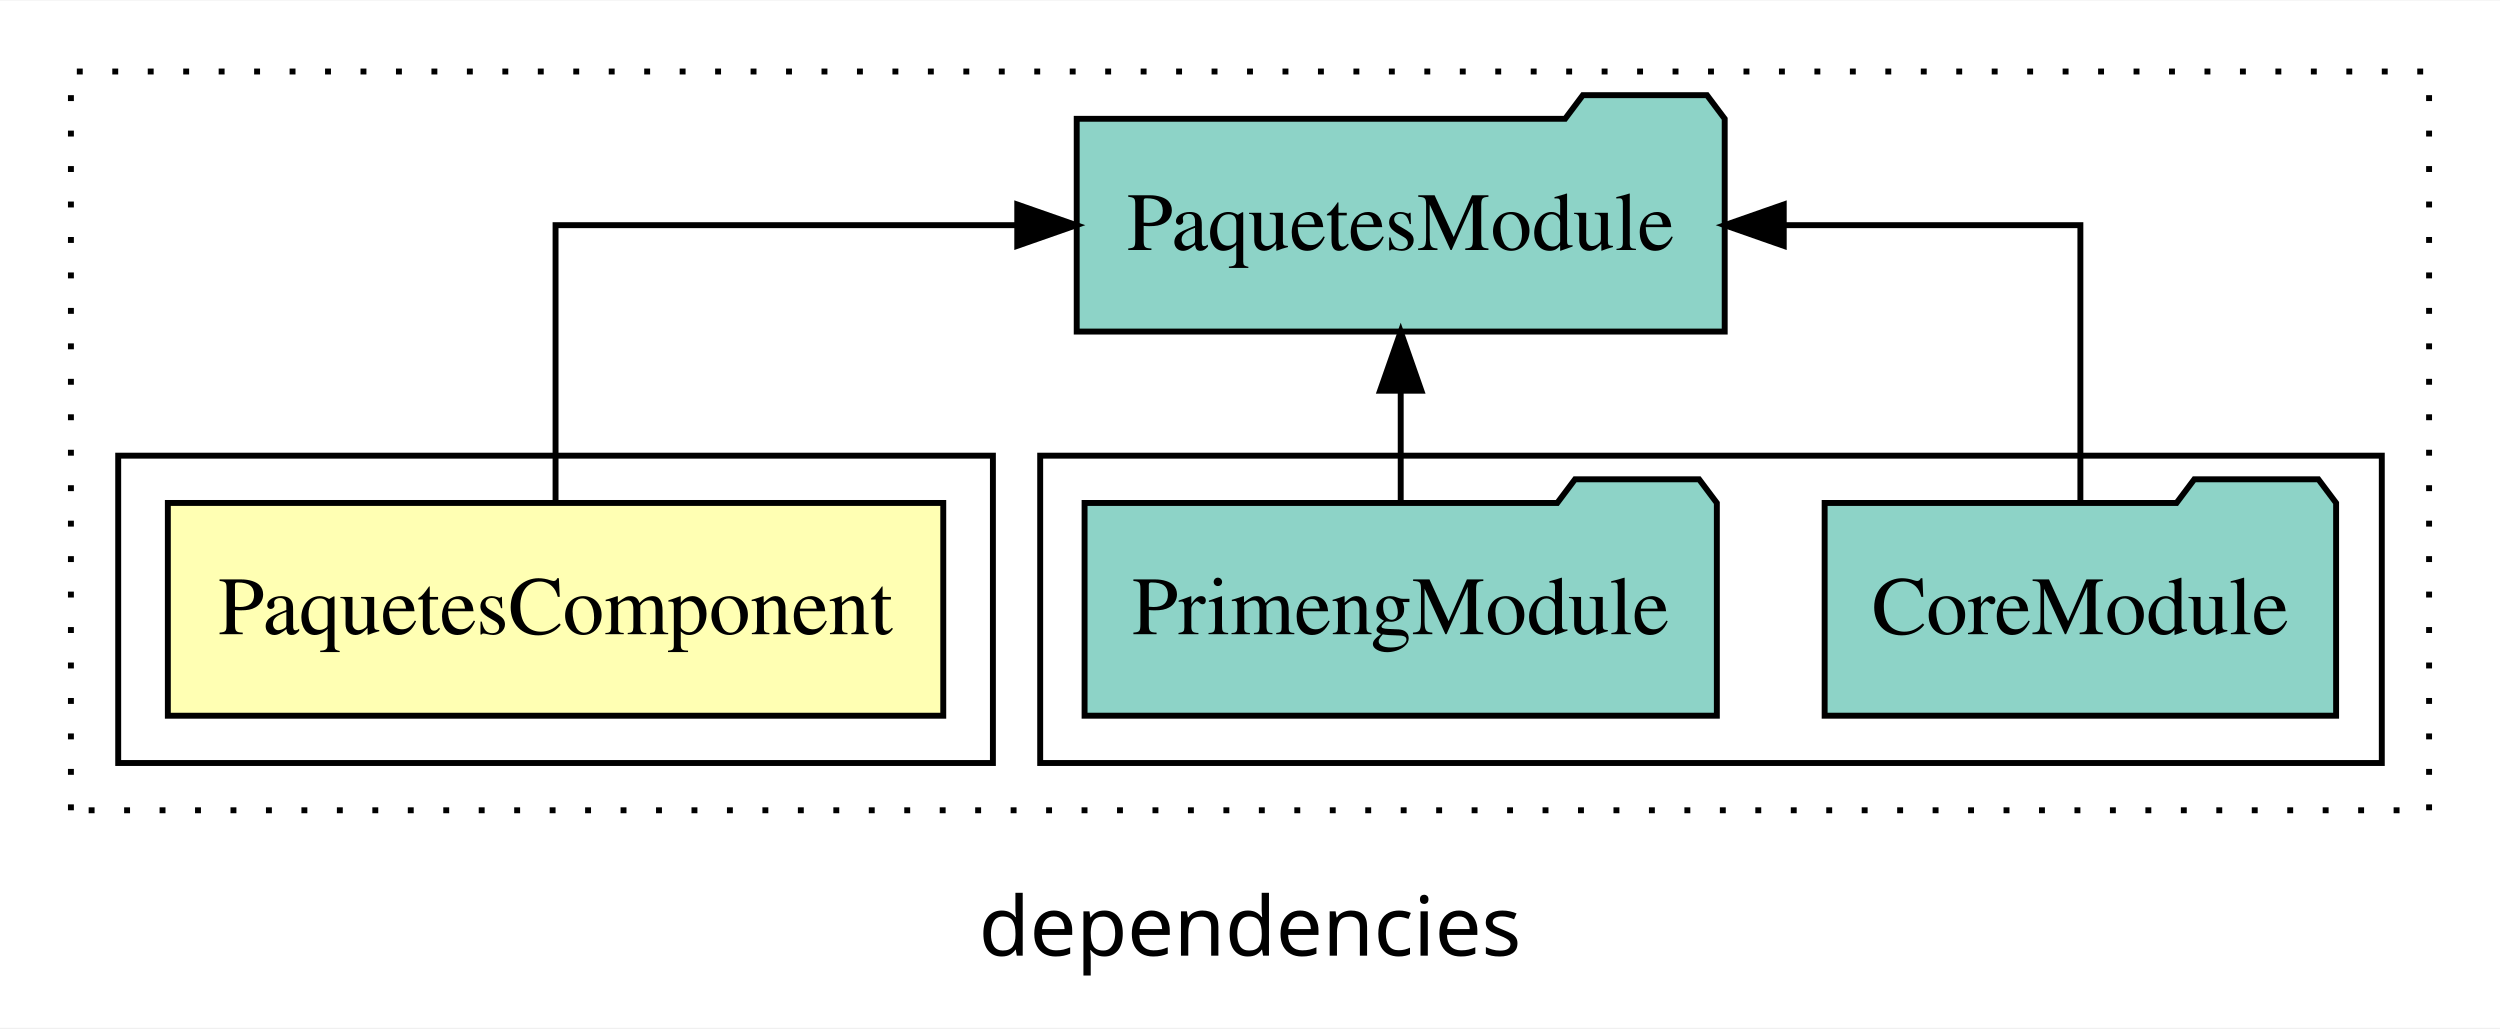
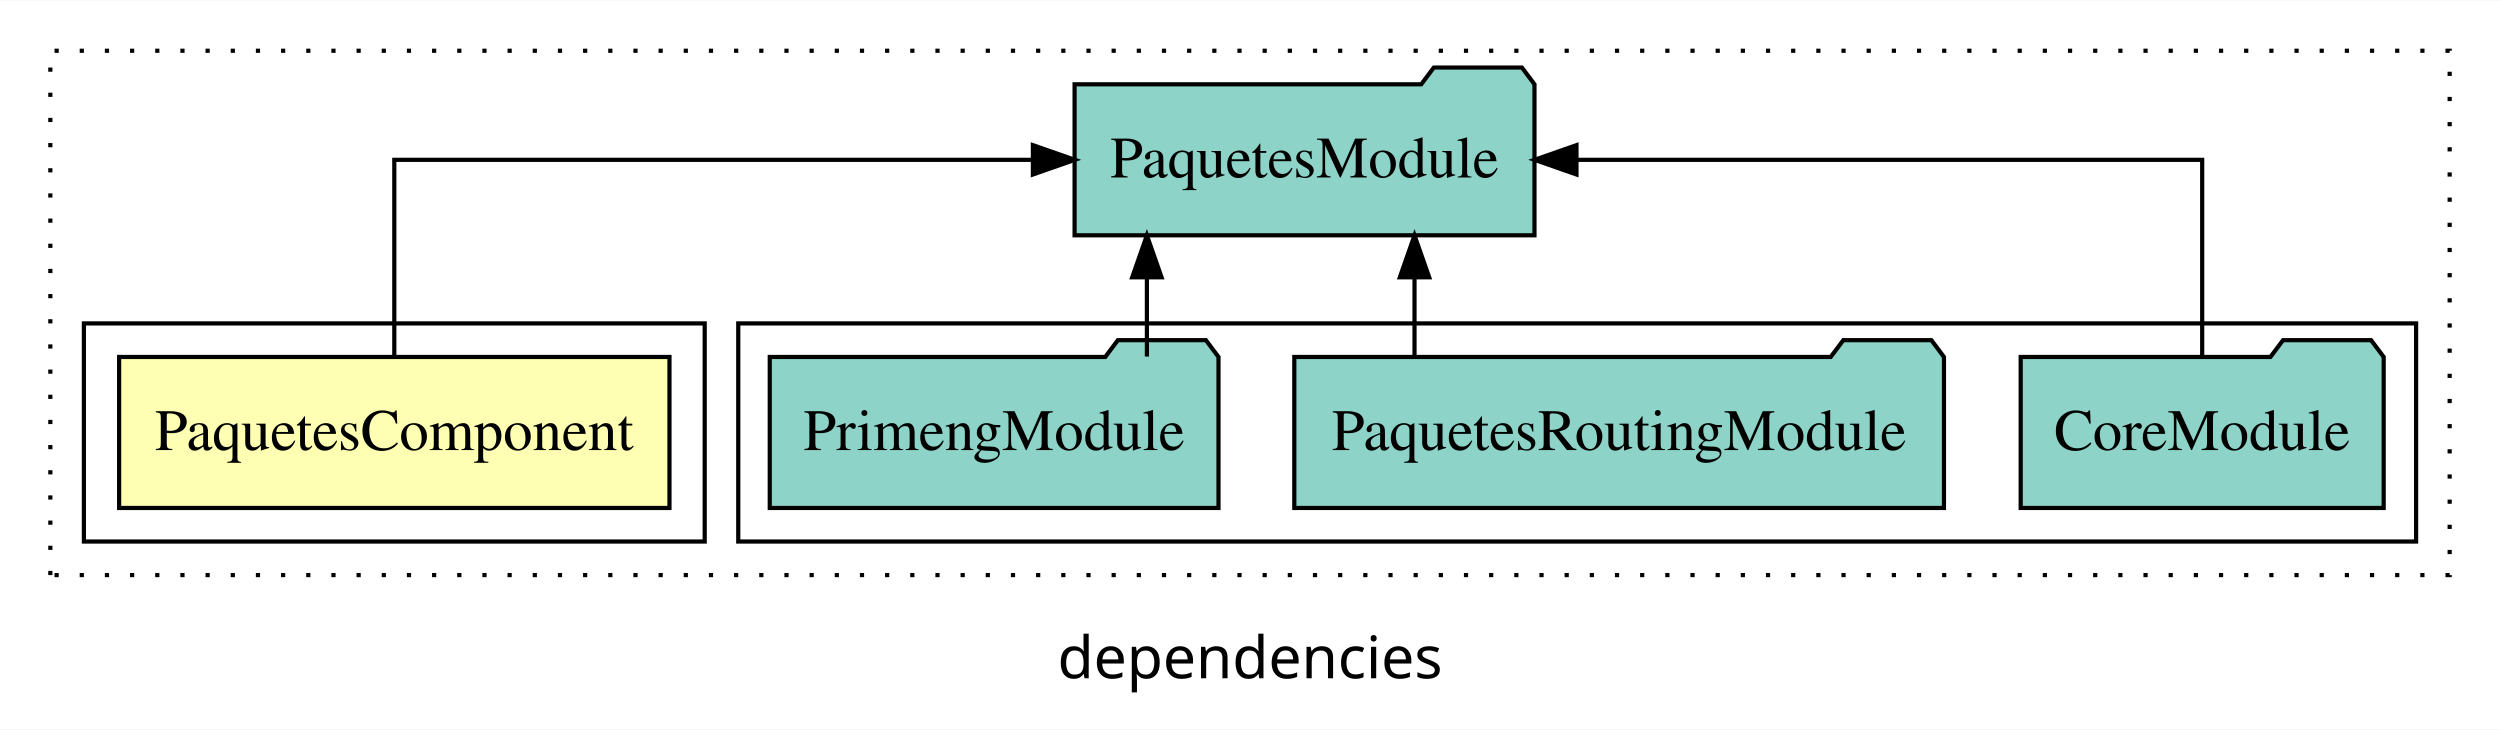
- <svg xmlns="http://www.w3.org/2000/svg" width="423pt" height="174pt" viewBox="0.00 0.00 423.00 173.80">
+ <svg xmlns="http://www.w3.org/2000/svg" width="596pt" height="174pt" viewBox="0.00 0.00 596.00 173.80">
  <g id="graph0" class="graph" transform="scale(1 1) rotate(0) translate(4 169.8)">
-     <polygon fill="white" stroke="transparent" points="-4,4 -4,-169.8 419,-169.8 419,4 -4,4" />
-     <text text-anchor="middle" x="207.5" y="-8.2" font-family="sans-serif" font-size="14.00">dependencies</text>
+     <polygon fill="white" stroke="transparent" points="-4,4 -4,-169.8 592,-169.8 592,4 -4,4" />
+     <text text-anchor="middle" x="294" y="-8.2" font-family="sans-serif" font-size="14.00">dependencies</text>
    <g id="clust1" class="cluster">
-       <polygon fill="none" stroke="black" stroke-dasharray="1,5" points="8,-32.8 8,-157.8 407,-157.8 407,-32.8 8,-32.8" />
+       <polygon fill="none" stroke="black" stroke-dasharray="1,5" points="8,-32.8 8,-157.8 580,-157.8 580,-32.8 8,-32.8" />
    </g>
    <g id="clust4" class="cluster">
-       <polygon fill="none" stroke="black" points="172,-40.8 172,-92.8 399,-92.8 399,-40.8 172,-40.8" />
+       <polygon fill="none" stroke="black" points="172,-40.8 172,-92.8 572,-92.8 572,-40.8 172,-40.8" />
    </g>
    <g id="clust2" class="cluster">
      <polygon fill="none" stroke="black" points="16,-40.8 16,-92.8 164,-92.8 164,-40.8 16,-40.8" />
    </g>
    <g id="node1" class="node">
      <polygon fill="#ffffb3" stroke="black" points="155.6,-84.8 24.4,-84.8 24.4,-48.8 155.6,-48.8 155.6,-84.8" />
      <text text-anchor="middle" x="90" y="-62.6" font-family="Times,serif" font-size="14.00">PaquetesComponent</text>
    </g>
    <g id="node2" class="node">
-       <polygon fill="#8dd3c7" stroke="black" points="287.82,-149.8 284.82,-153.8 263.82,-153.8 260.82,-149.8 178.18,-149.8 178.18,-113.8 287.82,-113.8 287.82,-149.8" />
-       <text text-anchor="middle" x="233" y="-127.6" font-family="Times,serif" font-size="14.00">PaquetesModule</text>
+       <polygon fill="#8dd3c7" stroke="black" points="361.82,-149.8 358.82,-153.8 337.82,-153.8 334.82,-149.8 252.18,-149.8 252.18,-113.8 361.82,-113.8 361.82,-149.8" />
+       <text text-anchor="middle" x="307" y="-127.6" font-family="Times,serif" font-size="14.00">PaquetesModule</text>
    </g>
    <g id="edge1" class="edge">
-       <path fill="none" stroke="black" d="M90,-84.91C90,-104.14 90,-131.8 90,-131.8 90,-131.8 168.12,-131.8 168.12,-131.8" />
-       <polygon fill="black" stroke="black" points="168.12,-135.3 178.12,-131.8 168.12,-128.3 168.12,-135.3" />
+       <path fill="none" stroke="black" d="M90,-84.91C90,-104.14 90,-131.8 90,-131.8 90,-131.8 242.24,-131.8 242.24,-131.8" />
+       <polygon fill="black" stroke="black" points="242.24,-135.3 252.24,-131.8 242.24,-128.3 242.24,-135.3" />
    </g>
    <g id="node3" class="node">
-       <polygon fill="#8dd3c7" stroke="black" points="391.27,-84.8 388.27,-88.8 367.27,-88.8 364.27,-84.8 304.73,-84.8 304.73,-48.8 391.27,-48.8 391.27,-84.8" />
-       <text text-anchor="middle" x="348" y="-62.6" font-family="Times,serif" font-size="14.00">CoreModule</text>
+       <polygon fill="#8dd3c7" stroke="black" points="564.27,-84.8 561.27,-88.8 540.27,-88.8 537.27,-84.8 477.73,-84.8 477.73,-48.8 564.27,-48.8 564.27,-84.8" />
+       <text text-anchor="middle" x="521" y="-62.6" font-family="Times,serif" font-size="14.00">CoreModule</text>
    </g>
    <g id="edge2" class="edge">
-       <path fill="none" stroke="black" d="M348,-84.91C348,-104.14 348,-131.8 348,-131.8 348,-131.8 297.81,-131.8 297.81,-131.8" />
-       <polygon fill="black" stroke="black" points="297.81,-128.3 287.81,-131.8 297.81,-135.3 297.81,-128.3" />
+       <path fill="none" stroke="black" d="M521,-84.91C521,-104.14 521,-131.8 521,-131.8 521,-131.8 371.83,-131.8 371.83,-131.8" />
+       <polygon fill="black" stroke="black" points="371.83,-128.3 361.83,-131.8 371.83,-135.3 371.83,-128.3" />
    </g>
    <g id="node4" class="node">
+       <polygon fill="#8dd3c7" stroke="black" points="459.44,-84.8 456.44,-88.8 435.44,-88.8 432.44,-84.8 304.56,-84.8 304.56,-48.8 459.44,-48.8 459.44,-84.8" />
+       <text text-anchor="middle" x="382" y="-62.6" font-family="Times,serif" font-size="14.00">PaquetesRoutingModule</text>
+     </g>
+     <g id="edge3" class="edge">
+       <path fill="none" stroke="black" d="M333.22,-84.91C333.22,-84.91 333.22,-103.79 333.22,-103.79" />
+       <polygon fill="black" stroke="black" points="329.72,-103.79 333.22,-113.79 336.72,-103.79 329.72,-103.79" />
+     </g>
+     <g id="node5" class="node">
      <polygon fill="#8dd3c7" stroke="black" points="286.49,-84.8 283.49,-88.8 262.49,-88.8 259.49,-84.8 179.51,-84.8 179.51,-48.8 286.49,-48.8 286.49,-84.8" />
      <text text-anchor="middle" x="233" y="-62.6" font-family="Times,serif" font-size="14.00">PrimengModule</text>
    </g>
-     <g id="edge3" class="edge">
-       <path fill="none" stroke="black" d="M233,-84.91C233,-84.91 233,-103.79 233,-103.79" />
-       <polygon fill="black" stroke="black" points="229.5,-103.79 233,-113.79 236.5,-103.79 229.5,-103.79" />
+     <g id="edge4" class="edge">
+       <path fill="none" stroke="black" d="M269.42,-84.91C269.42,-84.91 269.42,-103.79 269.42,-103.79" />
+       <polygon fill="black" stroke="black" points="265.92,-103.79 269.42,-113.79 272.92,-103.79 265.92,-103.79" />
    </g>
  </g>
</svg>
